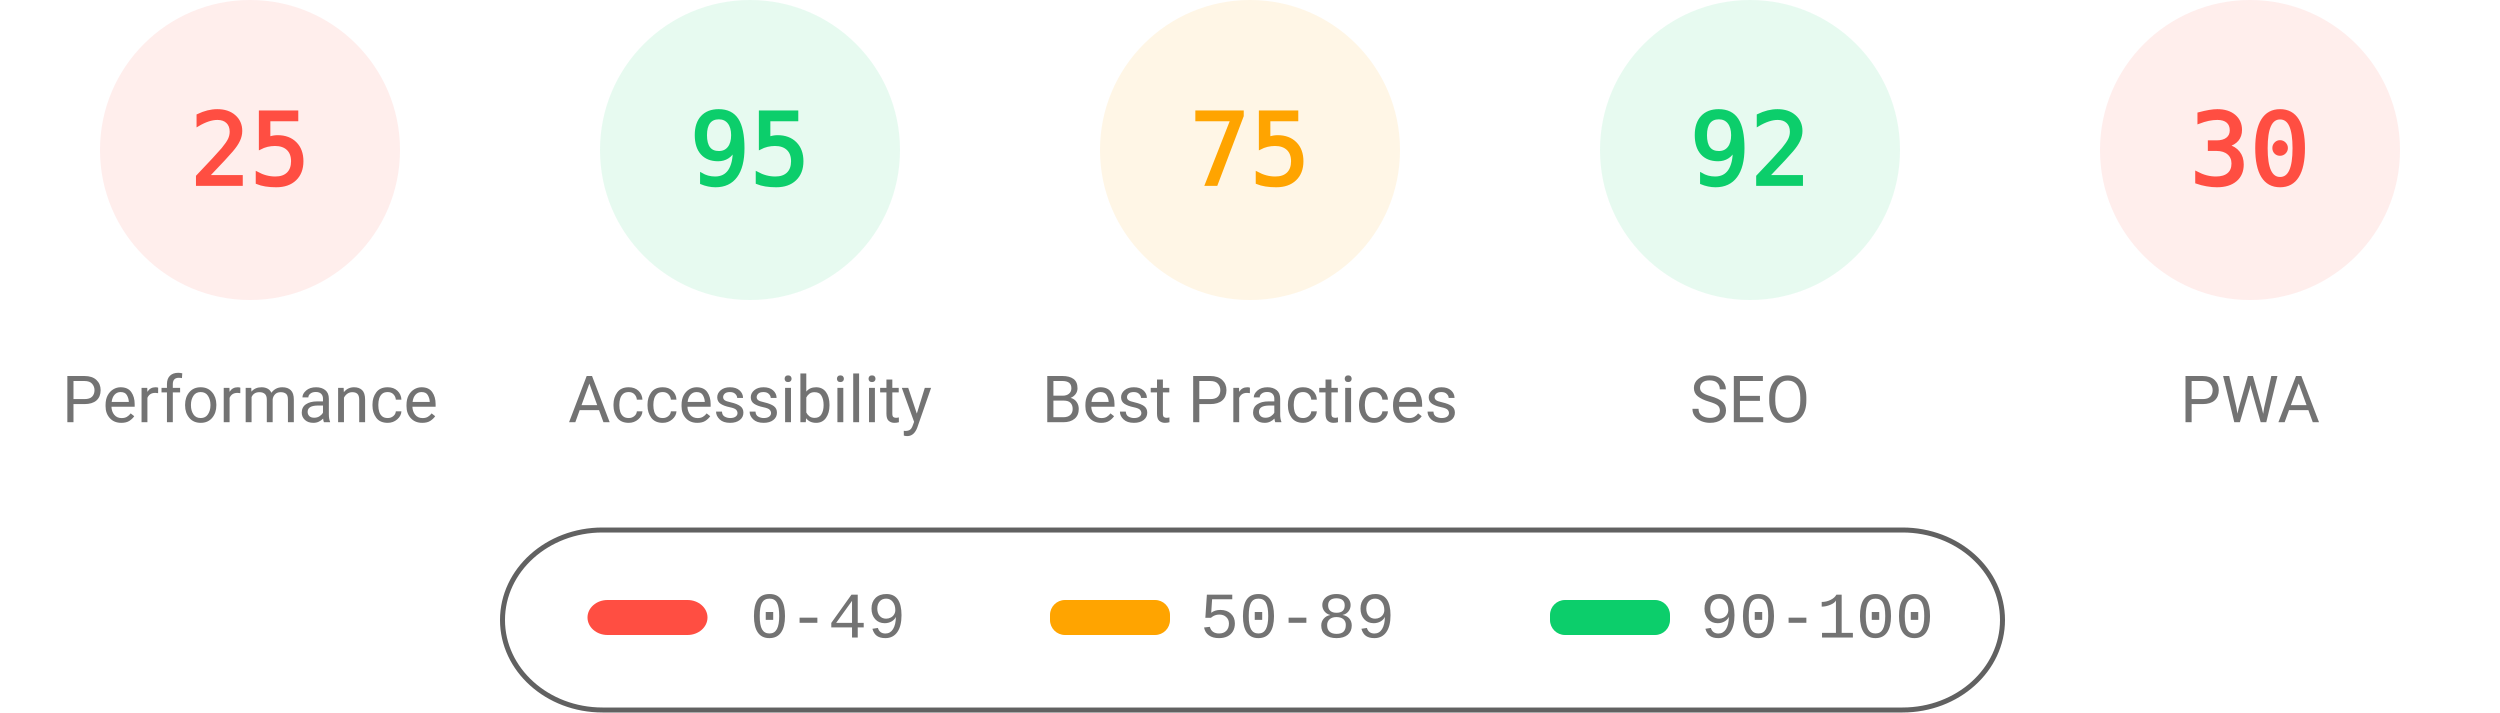
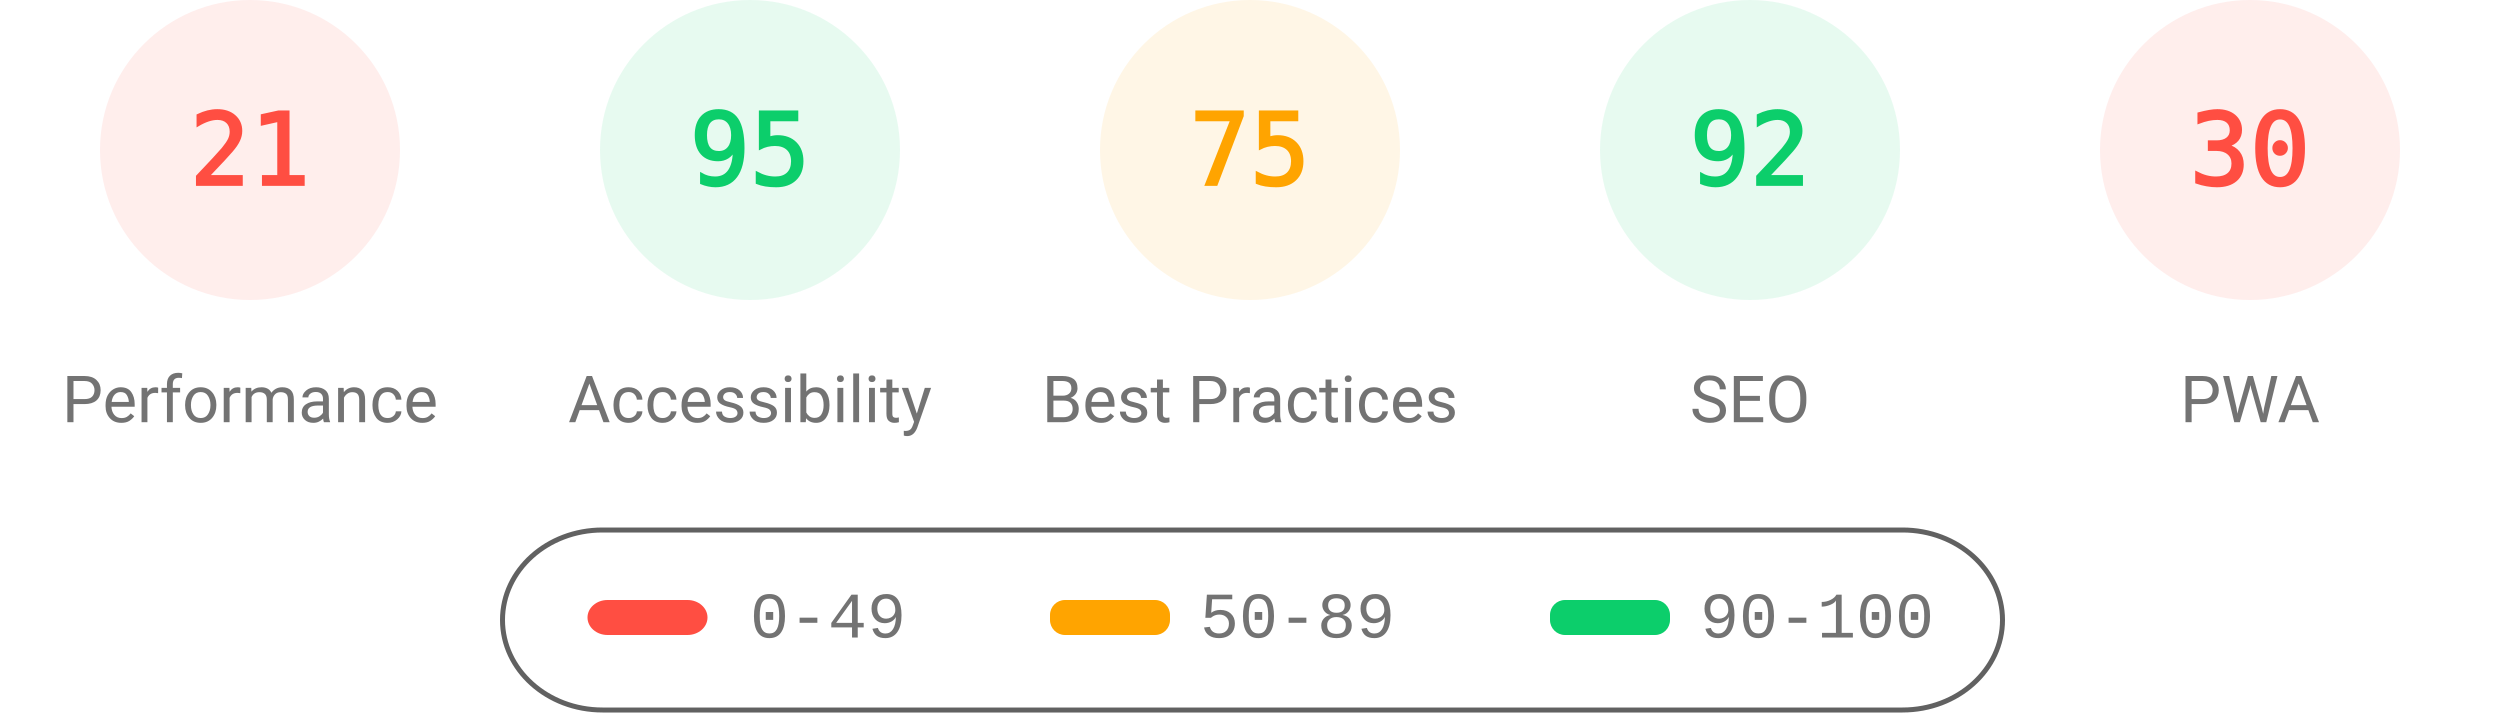
<svg xmlns="http://www.w3.org/2000/svg" fill="none" width="1000" height="285">
  <style>.gauge-base{opacity:.1}.gauge-arc{fill:none;animation-delay:250ms;stroke-linecap:round;transform:rotate(-90deg);transform-origin:100px 60px;animation:load-gauge 1s ease forwards}.guage-text{font-size:40px;font-family:monospace;text-align:center}.guage-red{color:#ff4e42;fill:#ff4e42;stroke:#ff4e42}.guage-orange{color:#ffa400;fill:#ffa400;stroke:#ffa400}.guage-green{color:#0cce6b;fill:#0cce6b;stroke:#0cce6b}.guage-undefined{color:#5c5c5c;fill:#5c5c5c;stroke:#5c5c5c}.guage-title{color:#737373;fill:#737373;stroke:none;font-size:26px;line-height:26px;font-family:Roboto,Halvetica,Arial,sans-serif}@keyframes load-gauge{from{stroke-dasharray:0 352.858}}</style>
  <svg class="guage-div guage-perf guage-red" viewBox="0 0 200 200" width="200" height="200">
    <circle class="gauge-base" r="56" cx="100" cy="60" stroke-width="8" />
-     <circle class="gauge-arc guage-arc-1" r="56" cx="100" cy="60" stroke-width="8" style="stroke-dasharray:87.965,351.858" />
-     <text class="guage-text" x="100" y="60" alignment-baseline="central" dominant-baseline="central" text-anchor="middle">25</text>
+     <circle class="gauge-arc guage-arc-1" r="56" cx="100" cy="60" stroke-width="8" style="stroke-dasharray:73.89,351.858" />
+     <text class="guage-text" x="100" y="60" alignment-baseline="central" dominant-baseline="central" text-anchor="middle">21</text>
    <text class="guage-title" x="100" y="160" alignment-baseline="central" dominant-baseline="central" text-anchor="middle">Performance</text>
  </svg>
  <svg class="guage-div guage-acc guage-green" viewBox="0 0 200 200" width="200" height="200" x="200">
    <circle class="gauge-base" r="56" cx="100" cy="60" stroke-width="8" />
    <circle class="gauge-arc guage-arc-2" r="56" cx="100" cy="60" stroke-width="8" style="stroke-dasharray:334.265,351.858" />
    <text class="guage-text" x="100" y="60" alignment-baseline="central" dominant-baseline="central" text-anchor="middle">95</text>
    <text class="guage-title" x="100" y="160" alignment-baseline="central" dominant-baseline="central" text-anchor="middle">Accessibility</text>
  </svg>
  <svg class="guage-div guage-best guage-orange" viewBox="0 0 200 200" width="200" height="200" x="400">
    <circle class="gauge-base" r="56" cx="100" cy="60" stroke-width="8" />
    <circle class="gauge-arc guage-arc-3" r="56" cx="100" cy="60" stroke-width="8" style="stroke-dasharray:263.893,351.858" />
    <text class="guage-text" x="100" y="60" alignment-baseline="central" dominant-baseline="central" text-anchor="middle">75</text>
    <text class="guage-title" x="100" y="160" alignment-baseline="central" dominant-baseline="central" text-anchor="middle">Best Practices</text>
  </svg>
  <svg class="guage-div guage-seo guage-green" viewBox="0 0 200 200" width="200" height="200" x="600">
    <circle class="gauge-base" r="56" cx="100" cy="60" stroke-width="8" />
    <circle class="gauge-arc guage-arc-4" r="56" cx="100" cy="60" stroke-width="8" style="stroke-dasharray:323.709,351.858" />
    <text class="guage-text" x="100" y="60" alignment-baseline="central" dominant-baseline="central" text-anchor="middle">92</text>
    <text class="guage-title" x="100" y="160" alignment-baseline="central" dominant-baseline="central" text-anchor="middle">SEO</text>
  </svg>
  <svg class="guage-div guage-pwa guage-red" viewBox="0 0 200 200" width="200" height="200" x="800">
    <circle class="gauge-base" r="56" cx="100" cy="60" stroke-width="8" />
    <circle class="gauge-arc guage-arc-4" r="56" cx="100" cy="60" stroke-width="8" style="stroke-dasharray:105.557,351.858" />
    <text class="guage-text" x="100" y="60" alignment-baseline="central" dominant-baseline="central" text-anchor="middle">30</text>
    <text class="guage-title" x="100" y="160" alignment-baseline="central" dominant-baseline="central" text-anchor="middle">PWA</text>
  </svg>
  <svg width="604" height="76" x="200" y="210">
    <path fill="none" id="canvas_background" d="M-1-1h604v80H-1z" />
    <rect fill-opacity="0" stroke="#616161" stroke-width="2" rx="40" id="svg_2" height="72" width="600" y="2" x="1" fill="#000" />
    <rect stroke="#000" rx="8" id="svg_3" height="14" width="48" y="30" x="35" stroke-opacity="null" stroke-width="0" fill="#ff4e42" />
    <rect stroke="#000" rx="6" id="svg_4" height="14" width="48" y="30" x="220" stroke-opacity="null" stroke-width="0" fill="#ffa400" />
    <rect stroke="#000" rx="6" id="svg_5" height="14" width="48" y="30" x="420" stroke-opacity="null" stroke-width="0" fill="#0cce6b" />
    <text xml:space="preserve" text-anchor="start" font-family="'Courier New', Courier, monospace" font-size="26" id="svg_6" y="45" x="100" stroke-opacity="null" stroke-width="0" stroke="#000" fill="#737373">0-49</text>
    <text xml:space="preserve" text-anchor="start" font-family="'Courier New', Courier, monospace" font-size="26" id="svg_7" y="45" x="280" stroke-opacity="null" stroke-width="0" stroke="#000" fill="#737373">50-89</text>
    <text xml:space="preserve" text-anchor="start" font-family="'Courier New', Courier, monospace" font-size="26" id="svg_8" y="45" x="480" stroke-opacity="null" stroke-width="0" stroke="#000" fill="#737373">90-100</text>
  </svg>
</svg>
